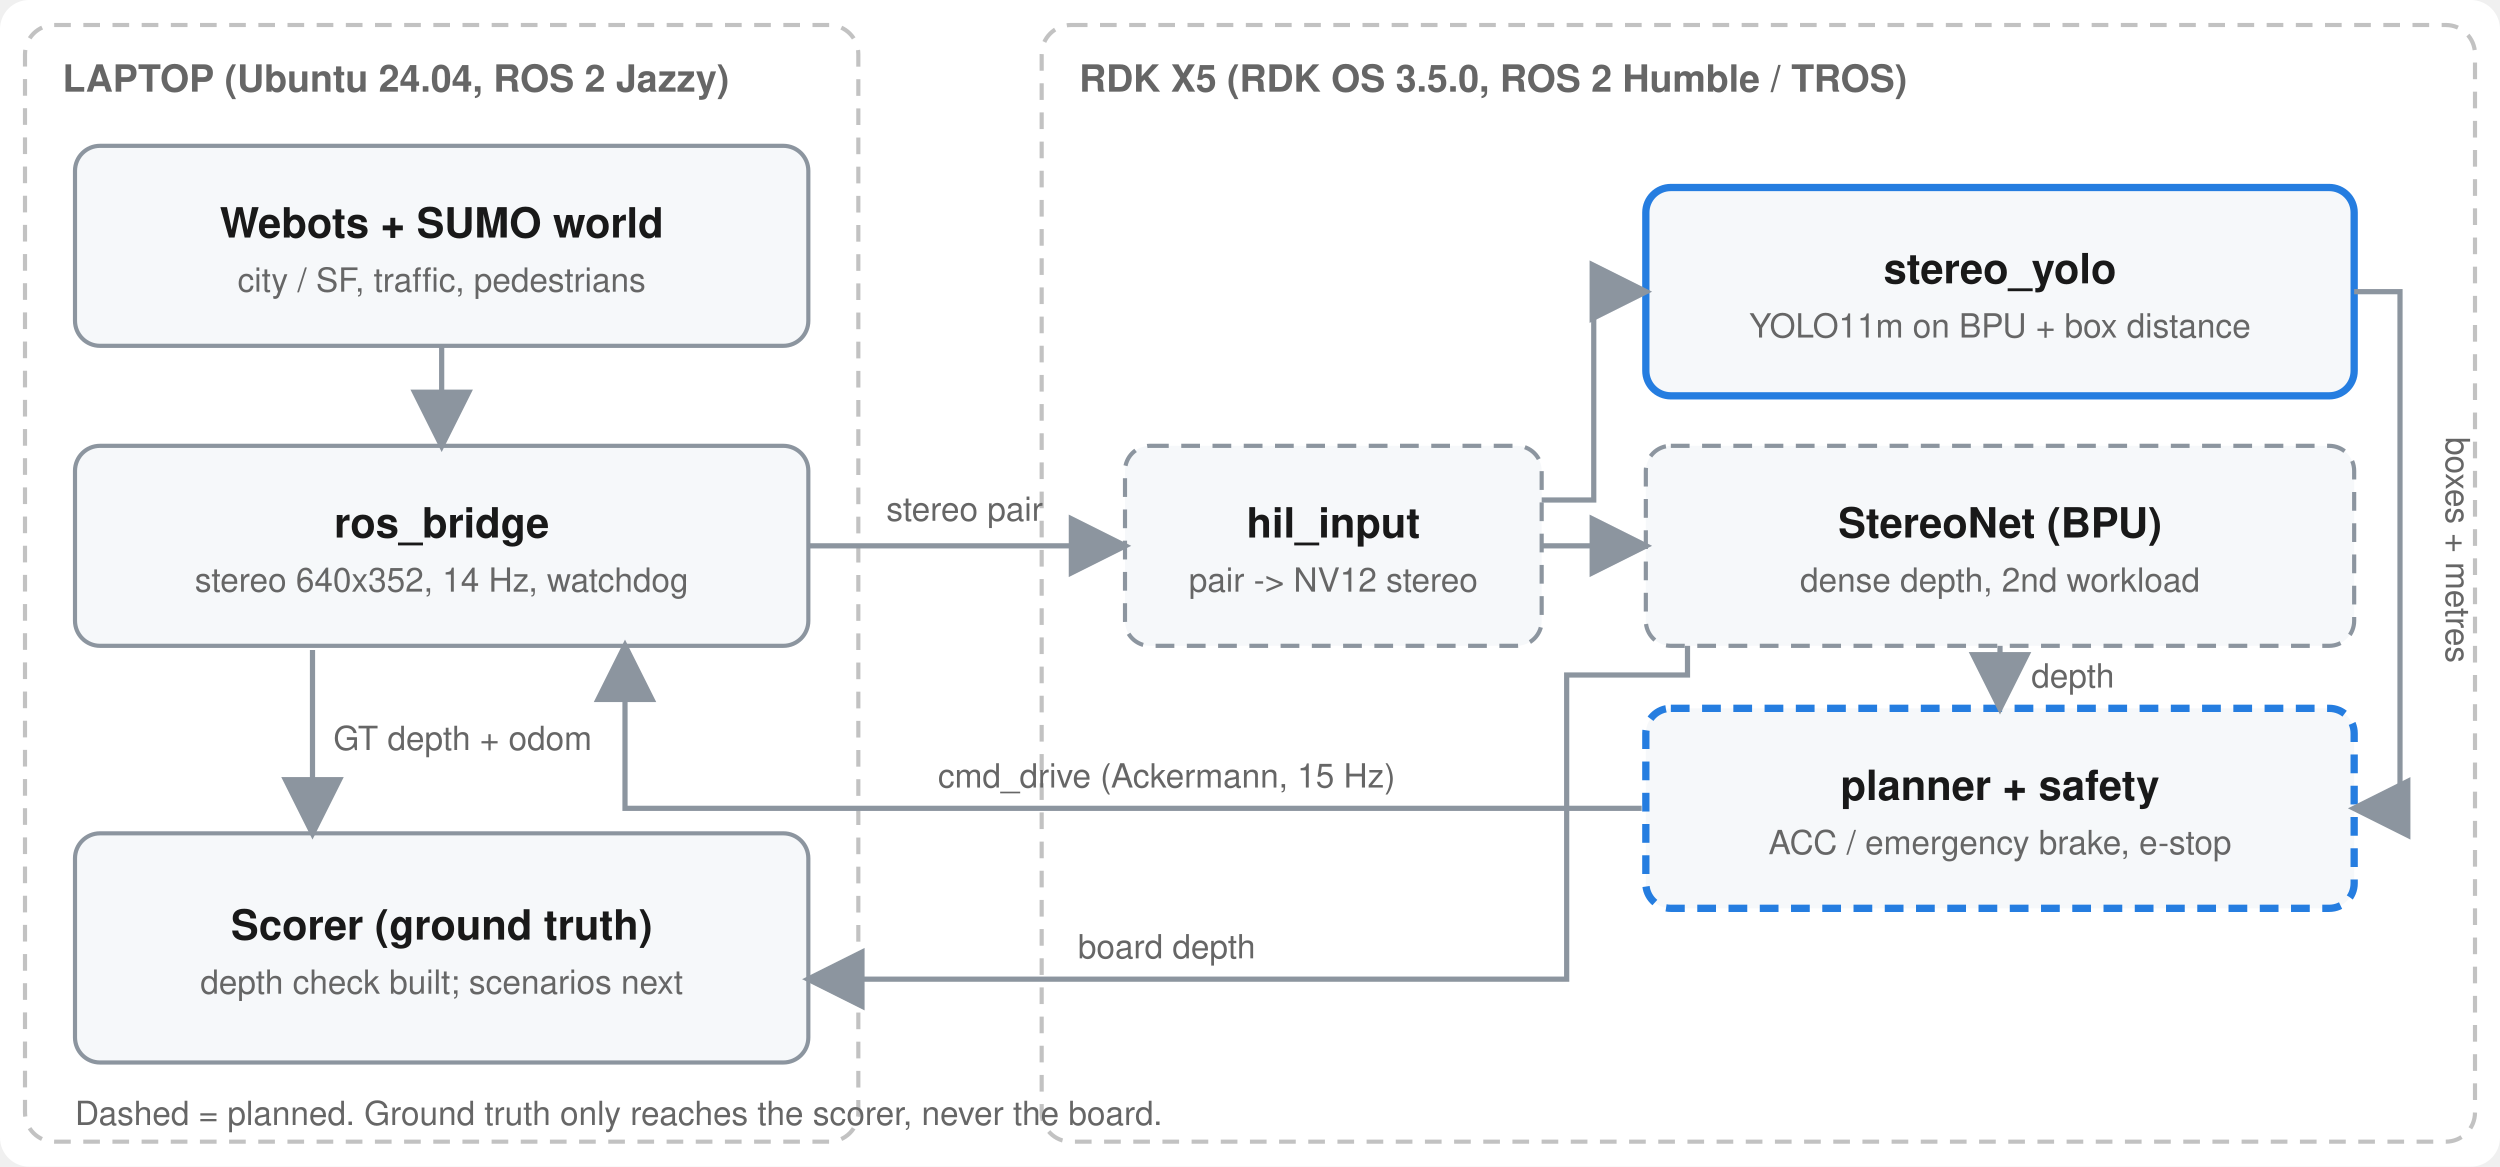
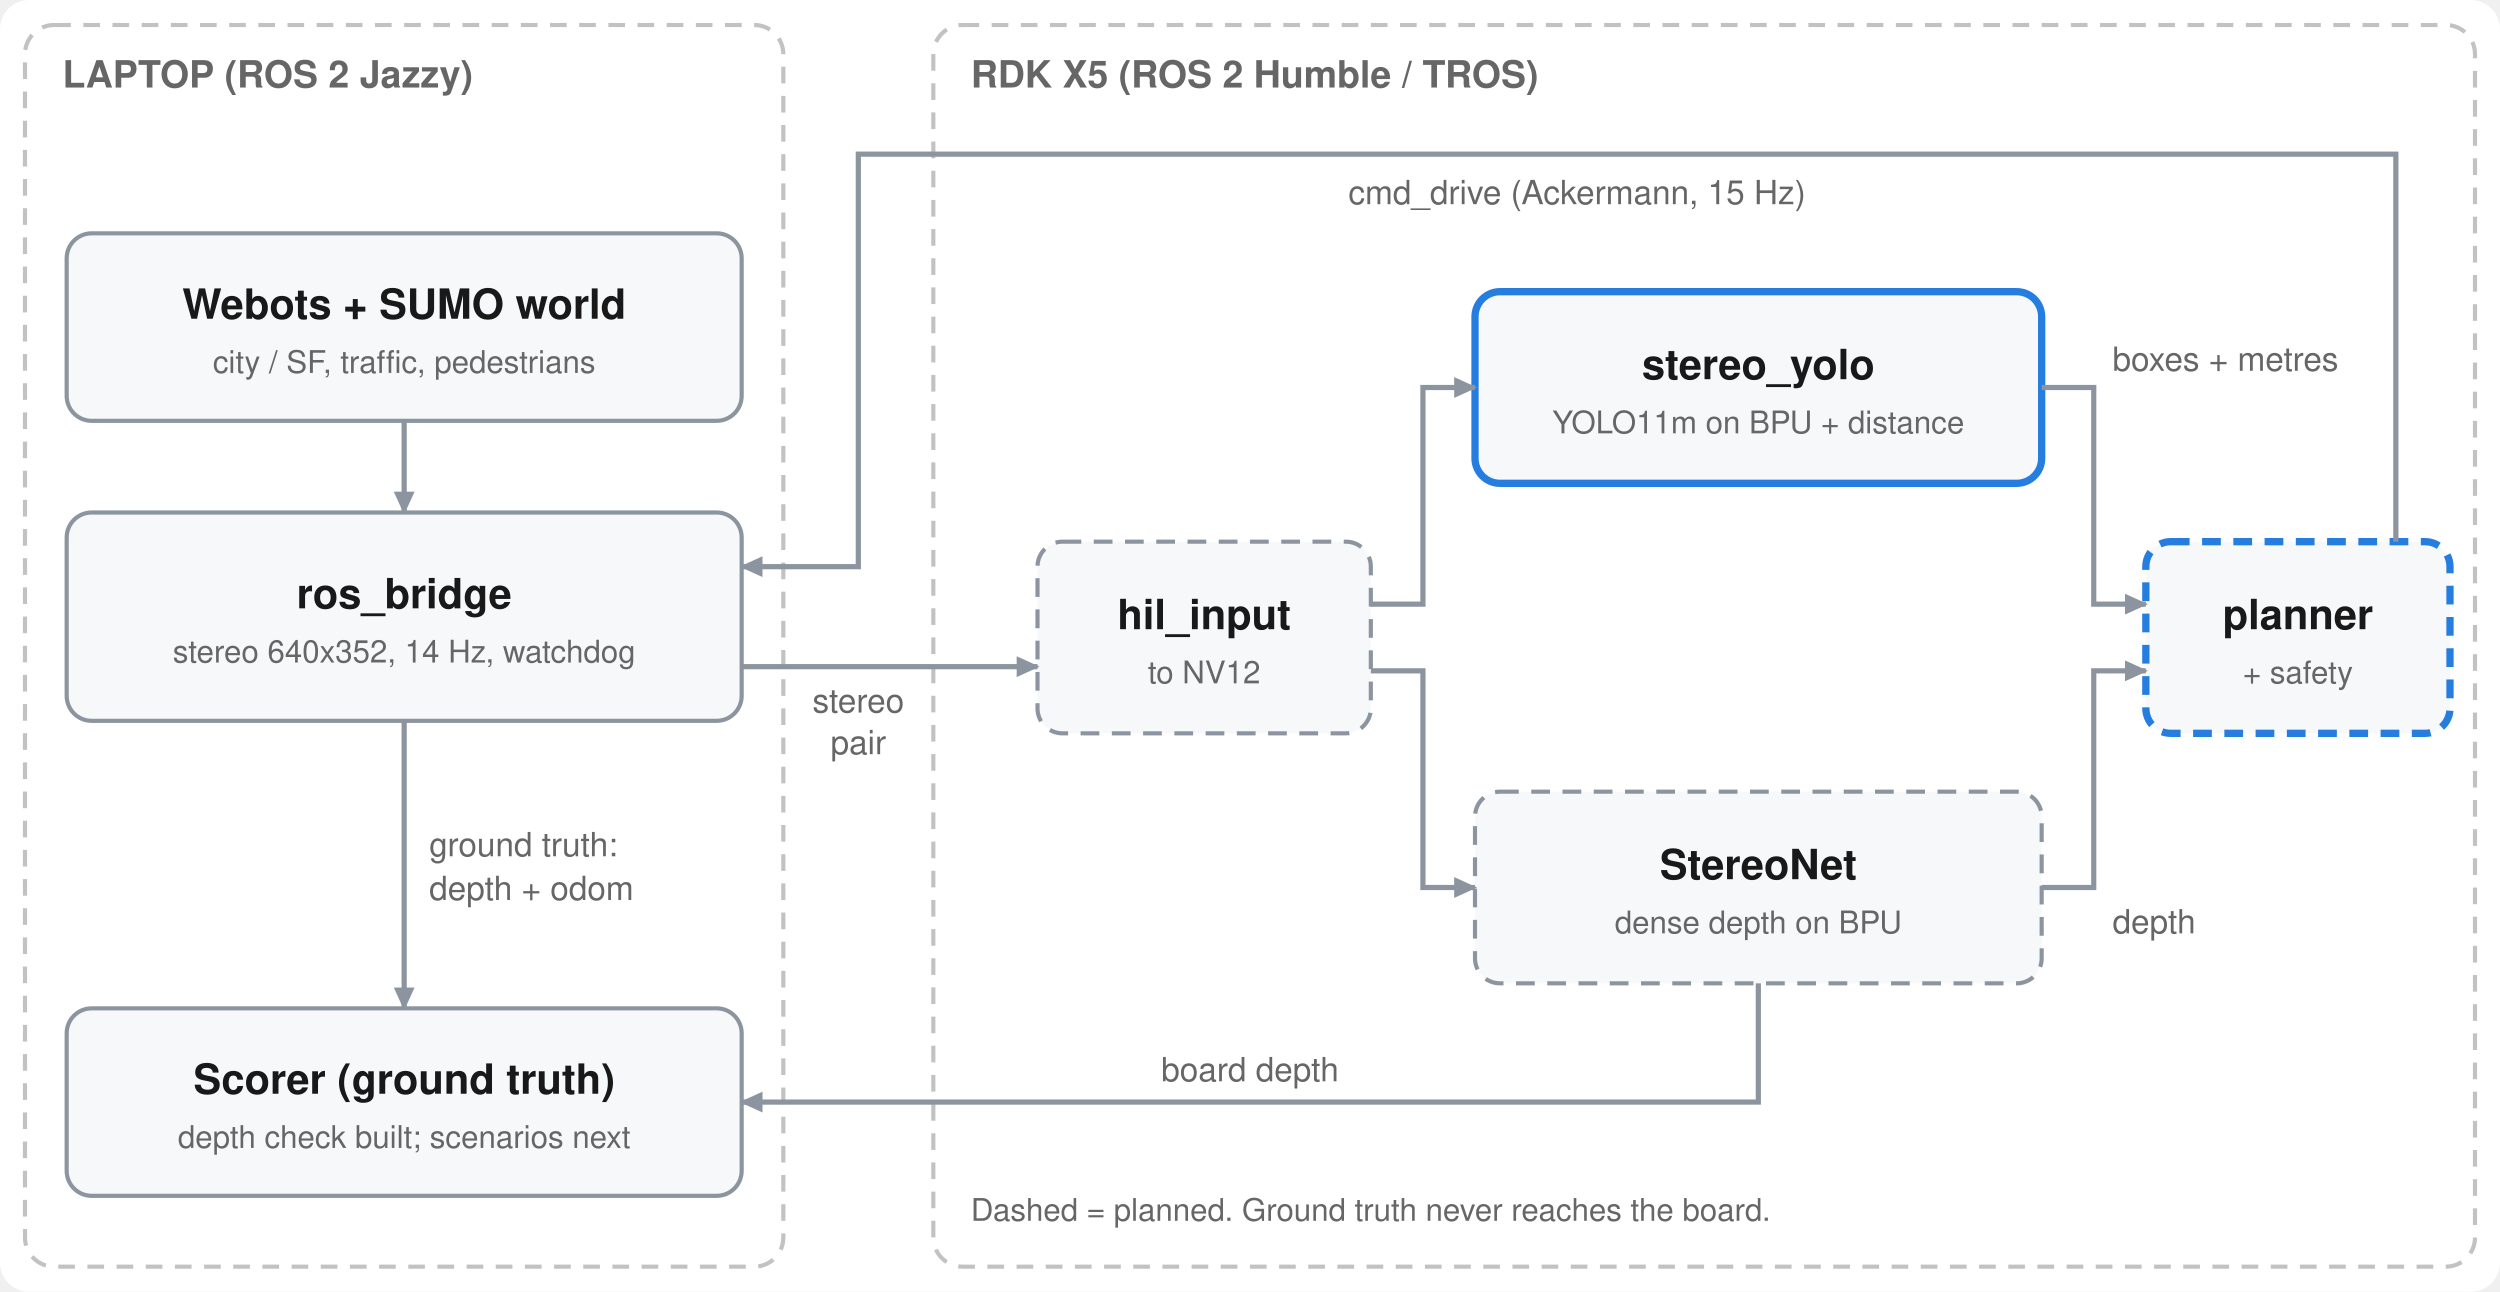
- <svg xmlns="http://www.w3.org/2000/svg" width="1200" height="560" viewBox="0 0 1200 560" font-family="-apple-system,Segoe UI,Helvetica,Arial,sans-serif">
-   <rect width="1200" height="560" rx="14" fill="#ffffff" />
+ <svg xmlns="http://www.w3.org/2000/svg" width="1200" height="620" viewBox="0 0 1200 620" font-family="-apple-system,Segoe UI,Helvetica,Arial,sans-serif">
+   <rect width="1200" height="620" rx="14" fill="#ffffff" />
  <defs>
-     <marker id="a" markerWidth="12" markerHeight="12" refX="10" refY="6" orient="auto">
-       <path d="M0,0 L12,6 L0,12 z" fill="#8c959f" />
+     <marker id="a" markerUnits="userSpaceOnUse" markerWidth="11" markerHeight="10" refX="10" refY="5" orient="auto">
+       <path d="M0,0 L11,5 L0,10 z" fill="#8c959f" />
    </marker>
  </defs>
-   <rect x="12" y="12" width="400" height="536" rx="14" fill="none" stroke="#c2c2c2" stroke-width="2" stroke-dasharray="8 6" />
-   <text x="30" y="44" font-size="18" font-weight="700" fill="#666666">LAPTOP  (Ubuntu 24.04, ROS 2 Jazzy)</text>
-   <rect x="500" y="12" width="688" height="536" rx="14" fill="none" stroke="#c2c2c2" stroke-width="2" stroke-dasharray="8 6" />
-   <text x="518" y="44" font-size="18" font-weight="700" fill="#666666">RDK X5  (RDK OS 3.5.0, ROS 2 Humble / TROS)</text>
-   <rect x="36" y="70" width="352" height="96" rx="12" fill="#f6f8fa" stroke="#8c959f" stroke-width="2" />
-   <text x="212.0" y="114.0" font-size="20" font-weight="600" fill="#191919" text-anchor="middle">Webots + SUMO world</text>
-   <text x="212.0" y="140.0" font-size="16" fill="#666666" text-anchor="middle">city / SF, traffic, pedestrians</text>
-   <rect x="36" y="214" width="352" height="96" rx="12" fill="#f6f8fa" stroke="#8c959f" stroke-width="2" />
-   <text x="212.0" y="258.0" font-size="20" font-weight="600" fill="#191919" text-anchor="middle">ros_bridge</text>
-   <text x="212.0" y="284.0" font-size="16" fill="#666666" text-anchor="middle">stereo 640x352, 14 Hz, watchdog</text>
-   <rect x="36" y="400" width="352" height="110" rx="12" fill="#f6f8fa" stroke="#8c959f" stroke-width="2" />
-   <text x="212.0" y="451.0" font-size="20" font-weight="600" fill="#191919" text-anchor="middle">Scorer (ground truth)</text>
-   <text x="212.0" y="477.0" font-size="16" fill="#666666" text-anchor="middle">depth check built; scenarios next</text>
-   <rect x="540" y="214" width="200" height="96" rx="12" fill="#f6f8fa" stroke="#8c959f" stroke-width="2" stroke-dasharray="9 6" />
-   <text x="640.0" y="258.0" font-size="20" font-weight="600" fill="#191919" text-anchor="middle">hil_input</text>
-   <text x="640.0" y="284.0" font-size="16" fill="#666666" text-anchor="middle">pair -&gt; NV12 stereo</text>
-   <rect x="790" y="90" width="340" height="100" rx="12" fill="#f6f8fa" stroke="#257de0" stroke-width="3.5" />
-   <text x="960.0" y="136.0" font-size="20" font-weight="600" fill="#191919" text-anchor="middle">stereo_yolo</text>
-   <text x="960.0" y="162.0" font-size="16" fill="#666666" text-anchor="middle">YOLO11m on BPU + box distance</text>
-   <rect x="790" y="214" width="340" height="96" rx="12" fill="#f6f8fa" stroke="#8c959f" stroke-width="2" stroke-dasharray="9 6" />
-   <text x="960.0" y="258.0" font-size="20" font-weight="600" fill="#191919" text-anchor="middle">StereoNet (BPU)</text>
-   <text x="960.0" y="284.0" font-size="16" fill="#666666" text-anchor="middle">dense depth, 2nd workload</text>
-   <rect x="790" y="340" width="340" height="96" rx="12" fill="#f6f8fa" stroke="#257de0" stroke-width="3.5" stroke-dasharray="9 6" />
-   <text x="960.0" y="384.0" font-size="20" font-weight="600" fill="#191919" text-anchor="middle">planner + safety</text>
-   <text x="960.0" y="410.0" font-size="16" fill="#666666" text-anchor="middle">ACC / emergency brake, e-stop</text>
-   <path d="M212,166 L212,212" fill="none" stroke="#8c959f" stroke-width="2.5" marker-end="url(#a)" />
-   <path d="M388,262 L538,262" fill="none" stroke="#8c959f" stroke-width="2.5" marker-end="url(#a)" />
-   <text x="463" y="250" font-size="16" fill="#666666" text-anchor="middle">stereo pair</text>
-   <path d="M740,240 L765,240 L765,140 L788,140" fill="none" stroke="#8c959f" stroke-width="2.5" marker-end="url(#a)" />
-   <path d="M740,262 L788,262" fill="none" stroke="#8c959f" stroke-width="2.5" marker-end="url(#a)" />
-   <path d="M1130,140 L1152,140 L1152,388 L1132,388" fill="none" stroke="#8c959f" stroke-width="2.5" marker-end="url(#a)" />
-   <text x="1174" y="264" font-size="16" fill="#666666" text-anchor="middle" transform="rotate(90 1174 264)">boxes + metres</text>
-   <path d="M960,310 L960,338" fill="none" stroke="#8c959f" stroke-width="2.5" marker-end="url(#a)" />
-   <text x="975" y="330" font-size="16" fill="#666666" text-anchor="start">depth</text>
-   <path d="M788,388 L300,388 L300,312" fill="none" stroke="#8c959f" stroke-width="2.5" marker-end="url(#a)" />
-   <text x="560" y="378" font-size="16" fill="#666666" text-anchor="middle">cmd_drive (Ackermann, 15 Hz)</text>
-   <path d="M150,312 L150,398" fill="none" stroke="#8c959f" stroke-width="2.5" marker-end="url(#a)" />
-   <text x="160" y="360" font-size="16" fill="#666666" text-anchor="start">GT depth + odom</text>
-   <path d="M810,310 L810,324 L752,324 L752,470 L390,470" fill="none" stroke="#8c959f" stroke-width="2.5" marker-end="url(#a)" />
-   <text x="560" y="460" font-size="16" fill="#666666" text-anchor="middle">board depth</text>
-   <text x="36" y="540" font-size="16" fill="#666666">Dashed = planned. Ground truth only reaches the scorer, never the board.</text>
+   <rect x="12" y="12" width="364" height="596" rx="14" fill="none" stroke="#c2c2c2" stroke-width="2" stroke-dasharray="8 6" />
+   <text x="30" y="42" font-size="18" font-weight="700" fill="#666666">LAPTOP  (ROS 2 Jazzy)</text>
+   <rect x="448" y="12" width="740" height="596" rx="14" fill="none" stroke="#c2c2c2" stroke-width="2" stroke-dasharray="8 6" />
+   <text x="466" y="42" font-size="18" font-weight="700" fill="#666666">RDK X5  (ROS 2 Humble / TROS)</text>
+   <rect x="32" y="112" width="324" height="90" rx="12" fill="#f6f8fa" stroke="#8c959f" stroke-width="2" />
+   <text x="194.0" y="153.0" font-size="20" font-weight="600" fill="#191919" text-anchor="middle">Webots + SUMO world</text>
+   <text x="194.0" y="179.0" font-size="15" fill="#666666" text-anchor="middle">city / SF, traffic, pedestrians</text>
+   <rect x="32" y="246" width="324" height="100" rx="12" fill="#f6f8fa" stroke="#8c959f" stroke-width="2" />
+   <text x="194.0" y="292.0" font-size="20" font-weight="600" fill="#191919" text-anchor="middle">ros_bridge</text>
+   <text x="194.0" y="318.0" font-size="15" fill="#666666" text-anchor="middle">stereo 640x352, 14 Hz, watchdog</text>
+   <rect x="32" y="484" width="324" height="90" rx="12" fill="#f6f8fa" stroke="#8c959f" stroke-width="2" />
+   <text x="194.0" y="525.0" font-size="20" font-weight="600" fill="#191919" text-anchor="middle">Scorer (ground truth)</text>
+   <text x="194.0" y="551.0" font-size="15" fill="#666666" text-anchor="middle">depth check built; scenarios next</text>
+   <rect x="498" y="260" width="160" height="92" rx="12" fill="#f6f8fa" stroke="#8c959f" stroke-width="2" stroke-dasharray="9 6" />
+   <text x="578.0" y="302.0" font-size="20" font-weight="600" fill="#191919" text-anchor="middle">hil_input</text>
+   <text x="578.0" y="328.0" font-size="15" fill="#666666" text-anchor="middle">to NV12</text>
+   <rect x="708" y="140" width="272" height="92" rx="12" fill="#f6f8fa" stroke="#257de0" stroke-width="3.5" />
+   <text x="844.0" y="182.0" font-size="20" font-weight="600" fill="#191919" text-anchor="middle">stereo_yolo</text>
+   <text x="844.0" y="208.0" font-size="15" fill="#666666" text-anchor="middle">YOLO11m on BPU + distance</text>
+   <rect x="708" y="380" width="272" height="92" rx="12" fill="#f6f8fa" stroke="#8c959f" stroke-width="2" stroke-dasharray="9 6" />
+   <text x="844.0" y="422.0" font-size="20" font-weight="600" fill="#191919" text-anchor="middle">StereoNet</text>
+   <text x="844.0" y="448.0" font-size="15" fill="#666666" text-anchor="middle">dense depth on BPU</text>
+   <rect x="1030" y="260" width="146" height="92" rx="12" fill="#f6f8fa" stroke="#257de0" stroke-width="3.5" stroke-dasharray="9 6" />
+   <text x="1103.0" y="302.0" font-size="20" font-weight="600" fill="#191919" text-anchor="middle">planner</text>
+   <text x="1103.0" y="328.0" font-size="15" fill="#666666" text-anchor="middle">+ safety</text>
+   <path d="M194,202 L194,246" fill="none" stroke="#8c959f" stroke-width="2.5" marker-end="url(#a)" />
+   <path d="M356,320 L498,320" fill="none" stroke="#8c959f" stroke-width="2.5" marker-end="url(#a)" />
+   <text x="412" y="342" font-size="16" fill="#666666" text-anchor="middle">stereo</text>
+   <text x="412" y="362" font-size="16" fill="#666666" text-anchor="middle">pair</text>
+   <path d="M658,290 L683,290 L683,186 L708,186" fill="none" stroke="#8c959f" stroke-width="2.5" marker-end="url(#a)" />
+   <path d="M658,322 L683,322 L683,426 L708,426" fill="none" stroke="#8c959f" stroke-width="2.5" marker-end="url(#a)" />
+   <path d="M980,186 L1005,186 L1005,290 L1030,290" fill="none" stroke="#8c959f" stroke-width="2.5" marker-end="url(#a)" />
+   <path d="M980,426 L1005,426 L1005,322 L1030,322" fill="none" stroke="#8c959f" stroke-width="2.5" marker-end="url(#a)" />
+   <text x="1014" y="178" font-size="16" fill="#666666" text-anchor="start">boxes + metres</text>
+   <text x="1014" y="448" font-size="16" fill="#666666" text-anchor="start">depth</text>
+   <path d="M1150,260 L1150,74 L412,74 L412,272 L356,272" fill="none" stroke="#8c959f" stroke-width="2.5" marker-end="url(#a)" />
+   <text x="757" y="98" font-size="16" fill="#666666" text-anchor="middle">cmd_drive (Ackermann, 15 Hz)</text>
+   <path d="M194,346 L194,484" fill="none" stroke="#8c959f" stroke-width="2.5" marker-end="url(#a)" />
+   <text x="206" y="411" font-size="16" fill="#666666" text-anchor="start">ground truth:</text>
+   <text x="206" y="432" font-size="16" fill="#666666" text-anchor="start">depth + odom</text>
+   <path d="M844,472 L844,529 L356,529" fill="none" stroke="#8c959f" stroke-width="2.5" marker-end="url(#a)" />
+   <text x="600" y="519" font-size="16" fill="#666666" text-anchor="middle">board depth</text>
+   <text x="466" y="586" font-size="15" fill="#666666">Dashed = planned. Ground truth never reaches the board.</text>
</svg>
